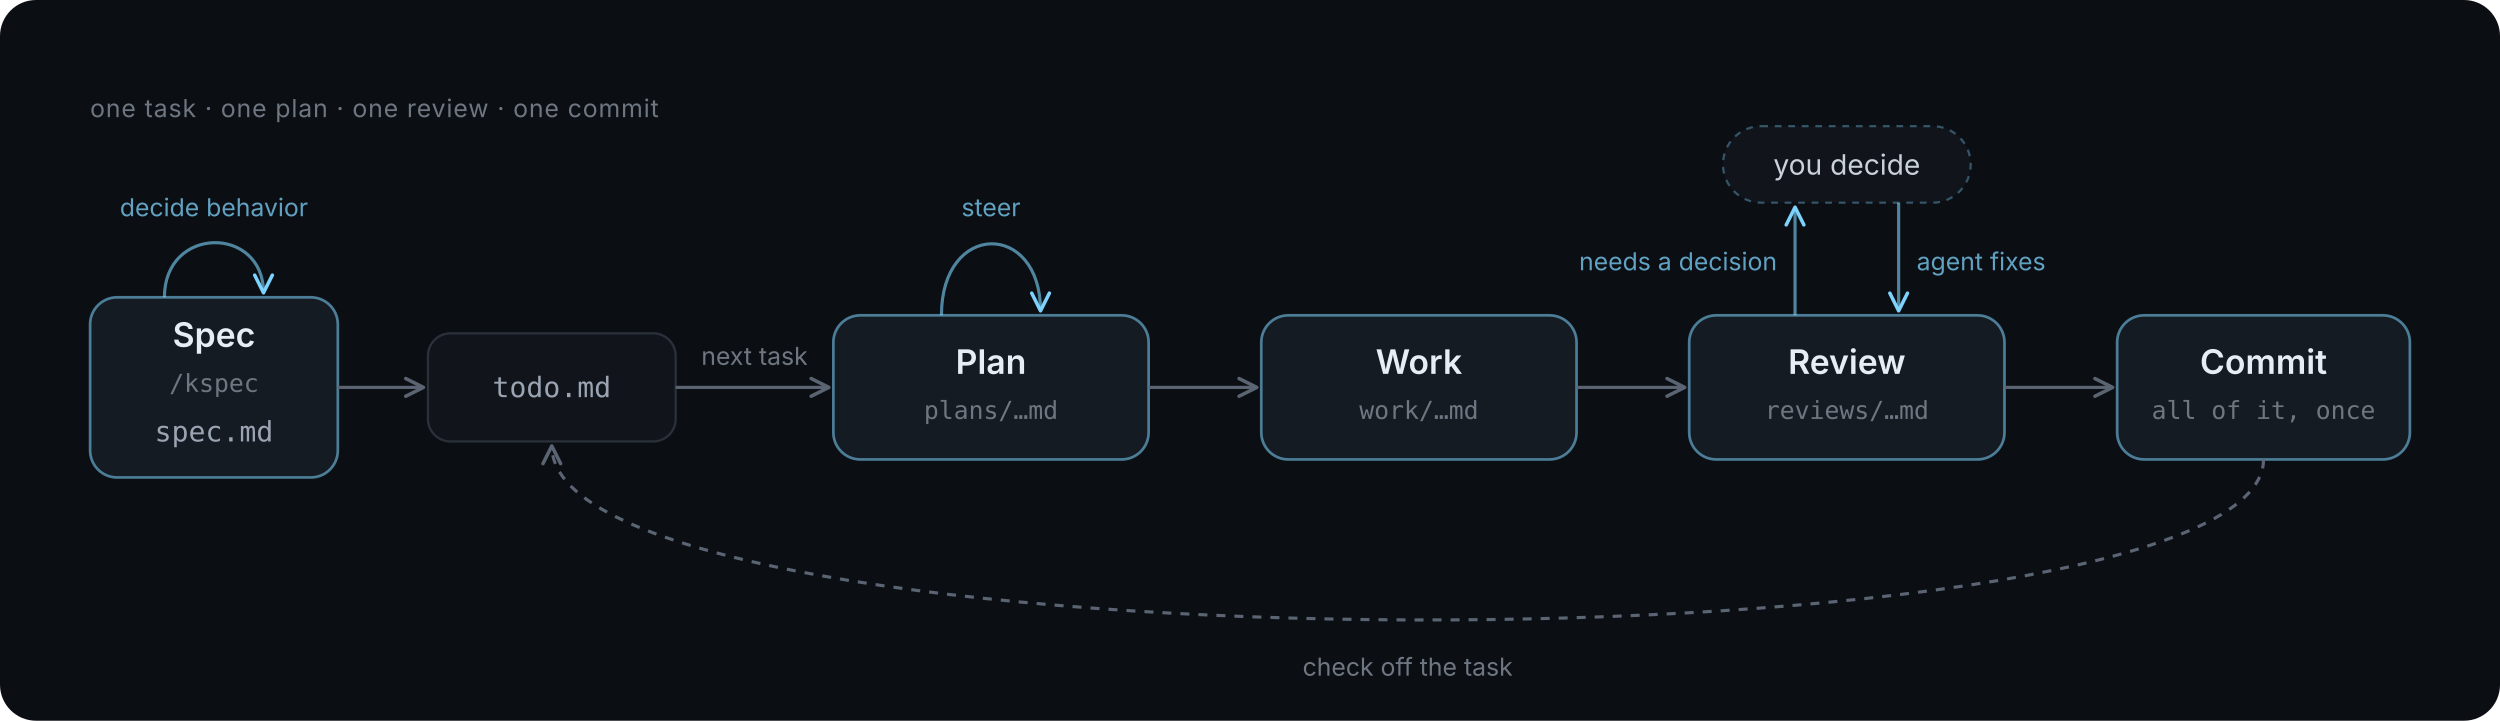
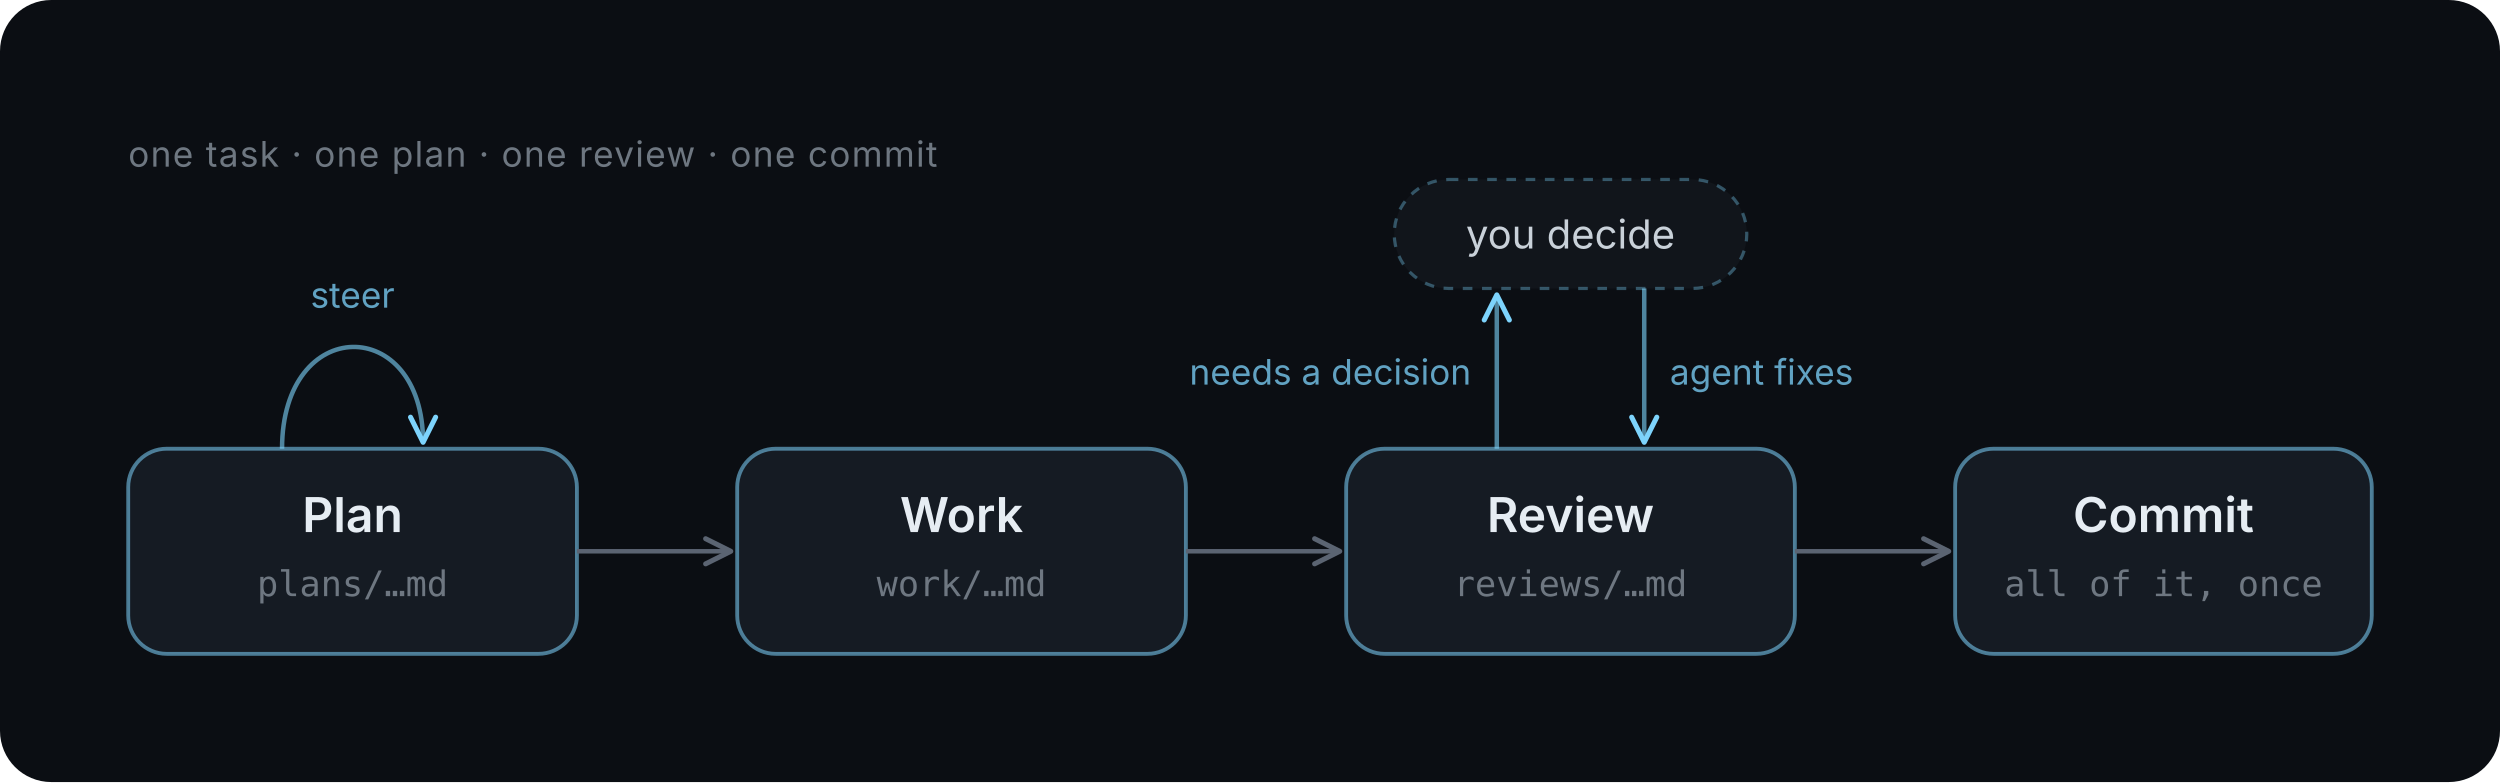
- <svg xmlns="http://www.w3.org/2000/svg" viewBox="0 0 1110 320" width="1110" height="320" role="img" aria-label="Workflow: Spec (/kspec) resolves product decisions with you and writes spec.md, which feeds todo.md; the next task goes to Plan, then Work, then Review, then Commit, and the task is checked off in todo.md. Plan loops on steering. Review sends decisions to you, then the agent fixes.">
+ <svg xmlns="http://www.w3.org/2000/svg" viewBox="0 0 780 244" width="780" height="244" role="img" aria-label="Workflow: a task goes to Plan, then Work, then Review, then Commit. Plan loops on steering. Review sends decisions to you, then the agent fixes.">
  <defs>
    <marker id="gray" viewBox="0 0 10 10" refX="9" refY="5" markerWidth="7" markerHeight="7" orient="auto-start-reverse">
      <path d="M1 1 L9 5 L1 9" fill="none" stroke="#5b6472" stroke-width="1.6" stroke-linecap="round" stroke-linejoin="round" />
    </marker>
    <marker id="accent" viewBox="0 0 10 10" refX="9" refY="5" markerWidth="7" markerHeight="7" orient="auto-start-reverse">
      <path d="M1 1 L9 5 L1 9" fill="none" stroke="#7dd3fc" stroke-width="1.6" stroke-linecap="round" stroke-linejoin="round" />
    </marker>
    <style>
      .sans { font-family: ui-sans-serif, -apple-system, BlinkMacSystemFont, "Inter", "Segoe UI", Helvetica, Arial, sans-serif; }
      .mono { font-family: ui-monospace, "SF Mono", SFMono-Regular, Menlo, Consolas, monospace; }
-       .file { fill: #11151b; stroke: #2a313b; stroke-width: 1; }
      .skill { fill: #151b23; stroke: #7dd3fc; stroke-opacity: 0.55; stroke-width: 1.2; }
      .human { fill: #11151b; stroke: #7dd3fc; stroke-opacity: 0.35; stroke-width: 1; stroke-dasharray: 3 3; }
      .title { fill: #e6edf3; font-size: 15px; font-weight: 600; }
      .sub { fill: #6e7781; font-size: 11px; }
-       .filename { fill: #9aa4b2; font-size: 12.5px; }
      .label { fill: #6e7781; font-size: 11px; }
      .accent-label { fill: #7dd3fc; fill-opacity: 0.75; font-size: 11px; }
      .edge { fill: none; stroke: #5b6472; stroke-width: 1.4; }
      .loop { fill: none; stroke: #7dd3fc; stroke-opacity: 0.6; stroke-width: 1.4; }
-       .return { fill: none; stroke: #5b6472; stroke-width: 1.4; stroke-dasharray: 4 4; }
    </style>
  </defs>
-   <rect width="1110" height="320" rx="16" fill="#0b0e13" />
+   <rect width="780" height="244" rx="16" fill="#0b0e13" />
  <text x="40" y="52" class="sans label" letter-spacing="0.4">one task · one plan · one review · one commit</text>
-   <rect x="40" y="132" width="110" height="80" rx="12" class="skill" />
-   <text x="95" y="154" class="sans title" text-anchor="middle">Spec</text>
-   <text x="95" y="174" class="mono sub" text-anchor="middle">/kspec</text>
-   <text x="95" y="196" class="mono filename" text-anchor="middle">spec.md</text>
-   <path d="M73 132 C 73 100, 117 100, 117 130" class="loop" marker-end="url(#accent)" />
-   <text x="95" y="96" class="sans accent-label" text-anchor="middle">decide behavior</text>
-   <rect x="190" y="148" width="110" height="48" rx="10" class="file" />
-   <text x="245" y="172" class="mono filename" text-anchor="middle" dominant-baseline="central">todo.md</text>
-   <rect x="370" y="140" width="140" height="64" rx="12" class="skill" />
-   <text x="440" y="166" class="sans title" text-anchor="middle">Plan</text>
-   <text x="440" y="186" class="mono sub" text-anchor="middle">plans/…md</text>
-   <rect x="560" y="140" width="140" height="64" rx="12" class="skill" />
-   <text x="630" y="166" class="sans title" text-anchor="middle">Work</text>
-   <text x="630" y="186" class="mono sub" text-anchor="middle">work/…md</text>
-   <rect x="750" y="140" width="140" height="64" rx="12" class="skill" />
-   <text x="820" y="166" class="sans title" text-anchor="middle">Review</text>
-   <text x="820" y="186" class="mono sub" text-anchor="middle">reviews/…md</text>
-   <rect x="940" y="140" width="130" height="64" rx="12" class="skill" />
-   <text x="1005" y="166" class="sans title" text-anchor="middle">Commit</text>
-   <text x="1005" y="186" class="mono sub" text-anchor="middle">all of it, once</text>
-   <rect x="765" y="56" width="110" height="34" rx="17" class="human" />
-   <text x="820" y="73" class="sans" font-size="12.5" fill="#c9d1d9" text-anchor="middle" dominant-baseline="central">you decide</text>
-   <path d="M150 172 H188" class="edge" marker-end="url(#gray)" />
-   <path d="M300 172 H368" class="edge" marker-end="url(#gray)" />
-   <text x="335" y="162" class="sans label" text-anchor="middle">next task</text>
-   <path d="M510 172 H558" class="edge" marker-end="url(#gray)" />
-   <path d="M700 172 H748" class="edge" marker-end="url(#gray)" />
-   <path d="M890 172 H938" class="edge" marker-end="url(#gray)" />
-   <path d="M418 140 C 418 98, 462 98, 462 138" class="loop" marker-end="url(#accent)" />
-   <text x="440" y="96" class="sans accent-label" text-anchor="middle">steer</text>
-   <path d="M797 140 V92" class="loop" marker-end="url(#accent)" />
-   <path d="M843 90 V138" class="loop" marker-end="url(#accent)" />
-   <text x="789" y="120" class="sans accent-label" text-anchor="end">needs a decision</text>
-   <text x="851" y="120" class="sans accent-label">agent fixes</text>
-   <path d="M1005 204 C 1005 300, 245 300, 245 198" class="return" marker-end="url(#gray)" />
-   <text x="625" y="300" class="sans label" text-anchor="middle">check off the task</text>
+   <rect x="40" y="140" width="140" height="64" rx="12" class="skill" />
+   <text x="110" y="166" class="sans title" text-anchor="middle">Plan</text>
+   <text x="110" y="186" class="mono sub" text-anchor="middle">plans/…md</text>
+   <rect x="230" y="140" width="140" height="64" rx="12" class="skill" />
+   <text x="300" y="166" class="sans title" text-anchor="middle">Work</text>
+   <text x="300" y="186" class="mono sub" text-anchor="middle">work/…md</text>
+   <rect x="420" y="140" width="140" height="64" rx="12" class="skill" />
+   <text x="490" y="166" class="sans title" text-anchor="middle">Review</text>
+   <text x="490" y="186" class="mono sub" text-anchor="middle">reviews/…md</text>
+   <rect x="610" y="140" width="130" height="64" rx="12" class="skill" />
+   <text x="675" y="166" class="sans title" text-anchor="middle">Commit</text>
+   <text x="675" y="186" class="mono sub" text-anchor="middle">all of it, once</text>
+   <rect x="435" y="56" width="110" height="34" rx="17" class="human" />
+   <text x="490" y="73" class="sans" font-size="12.5" fill="#c9d1d9" text-anchor="middle" dominant-baseline="central">you decide</text>
+   <path d="M180 172 H228" class="edge" marker-end="url(#gray)" />
+   <path d="M370 172 H418" class="edge" marker-end="url(#gray)" />
+   <path d="M560 172 H608" class="edge" marker-end="url(#gray)" />
+   <path d="M88 140 C 88 98, 132 98, 132 138" class="loop" marker-end="url(#accent)" />
+   <text x="110" y="96" class="sans accent-label" text-anchor="middle">steer</text>
+   <path d="M467 140 V92" class="loop" marker-end="url(#accent)" />
+   <path d="M513 90 V138" class="loop" marker-end="url(#accent)" />
+   <text x="459" y="120" class="sans accent-label" text-anchor="end">needs a decision</text>
+   <text x="521" y="120" class="sans accent-label">agent fixes</text>
</svg>
